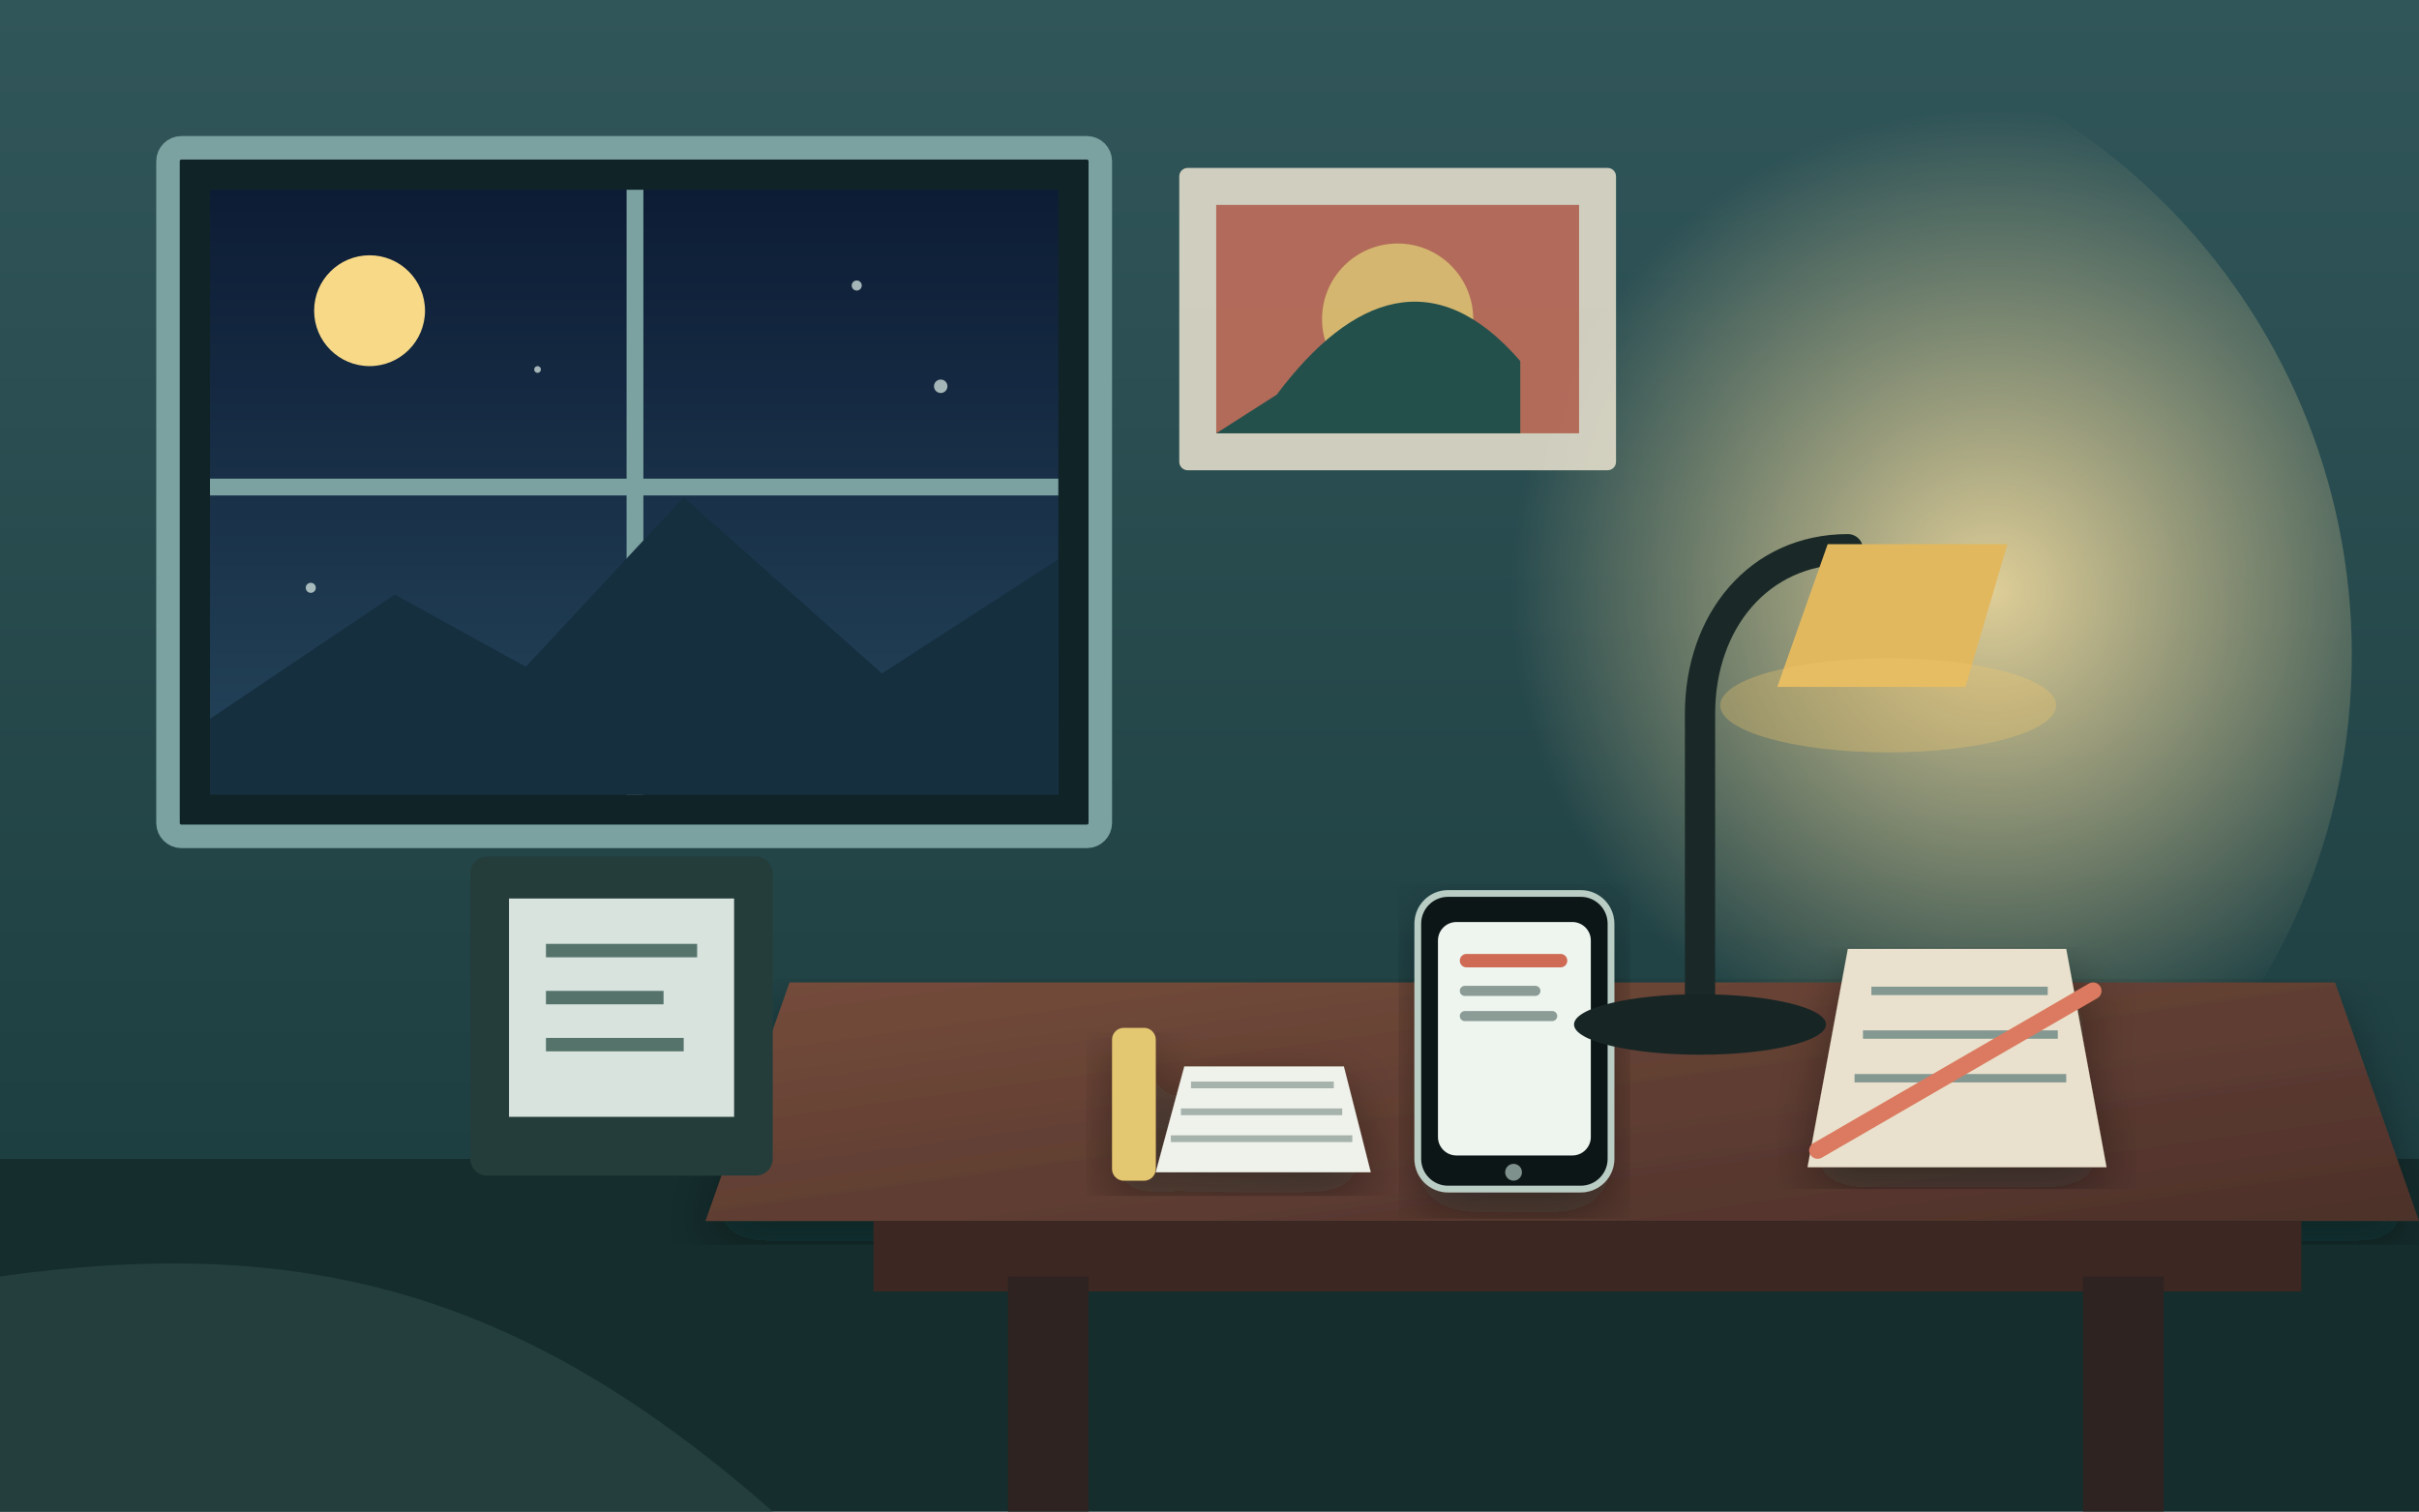
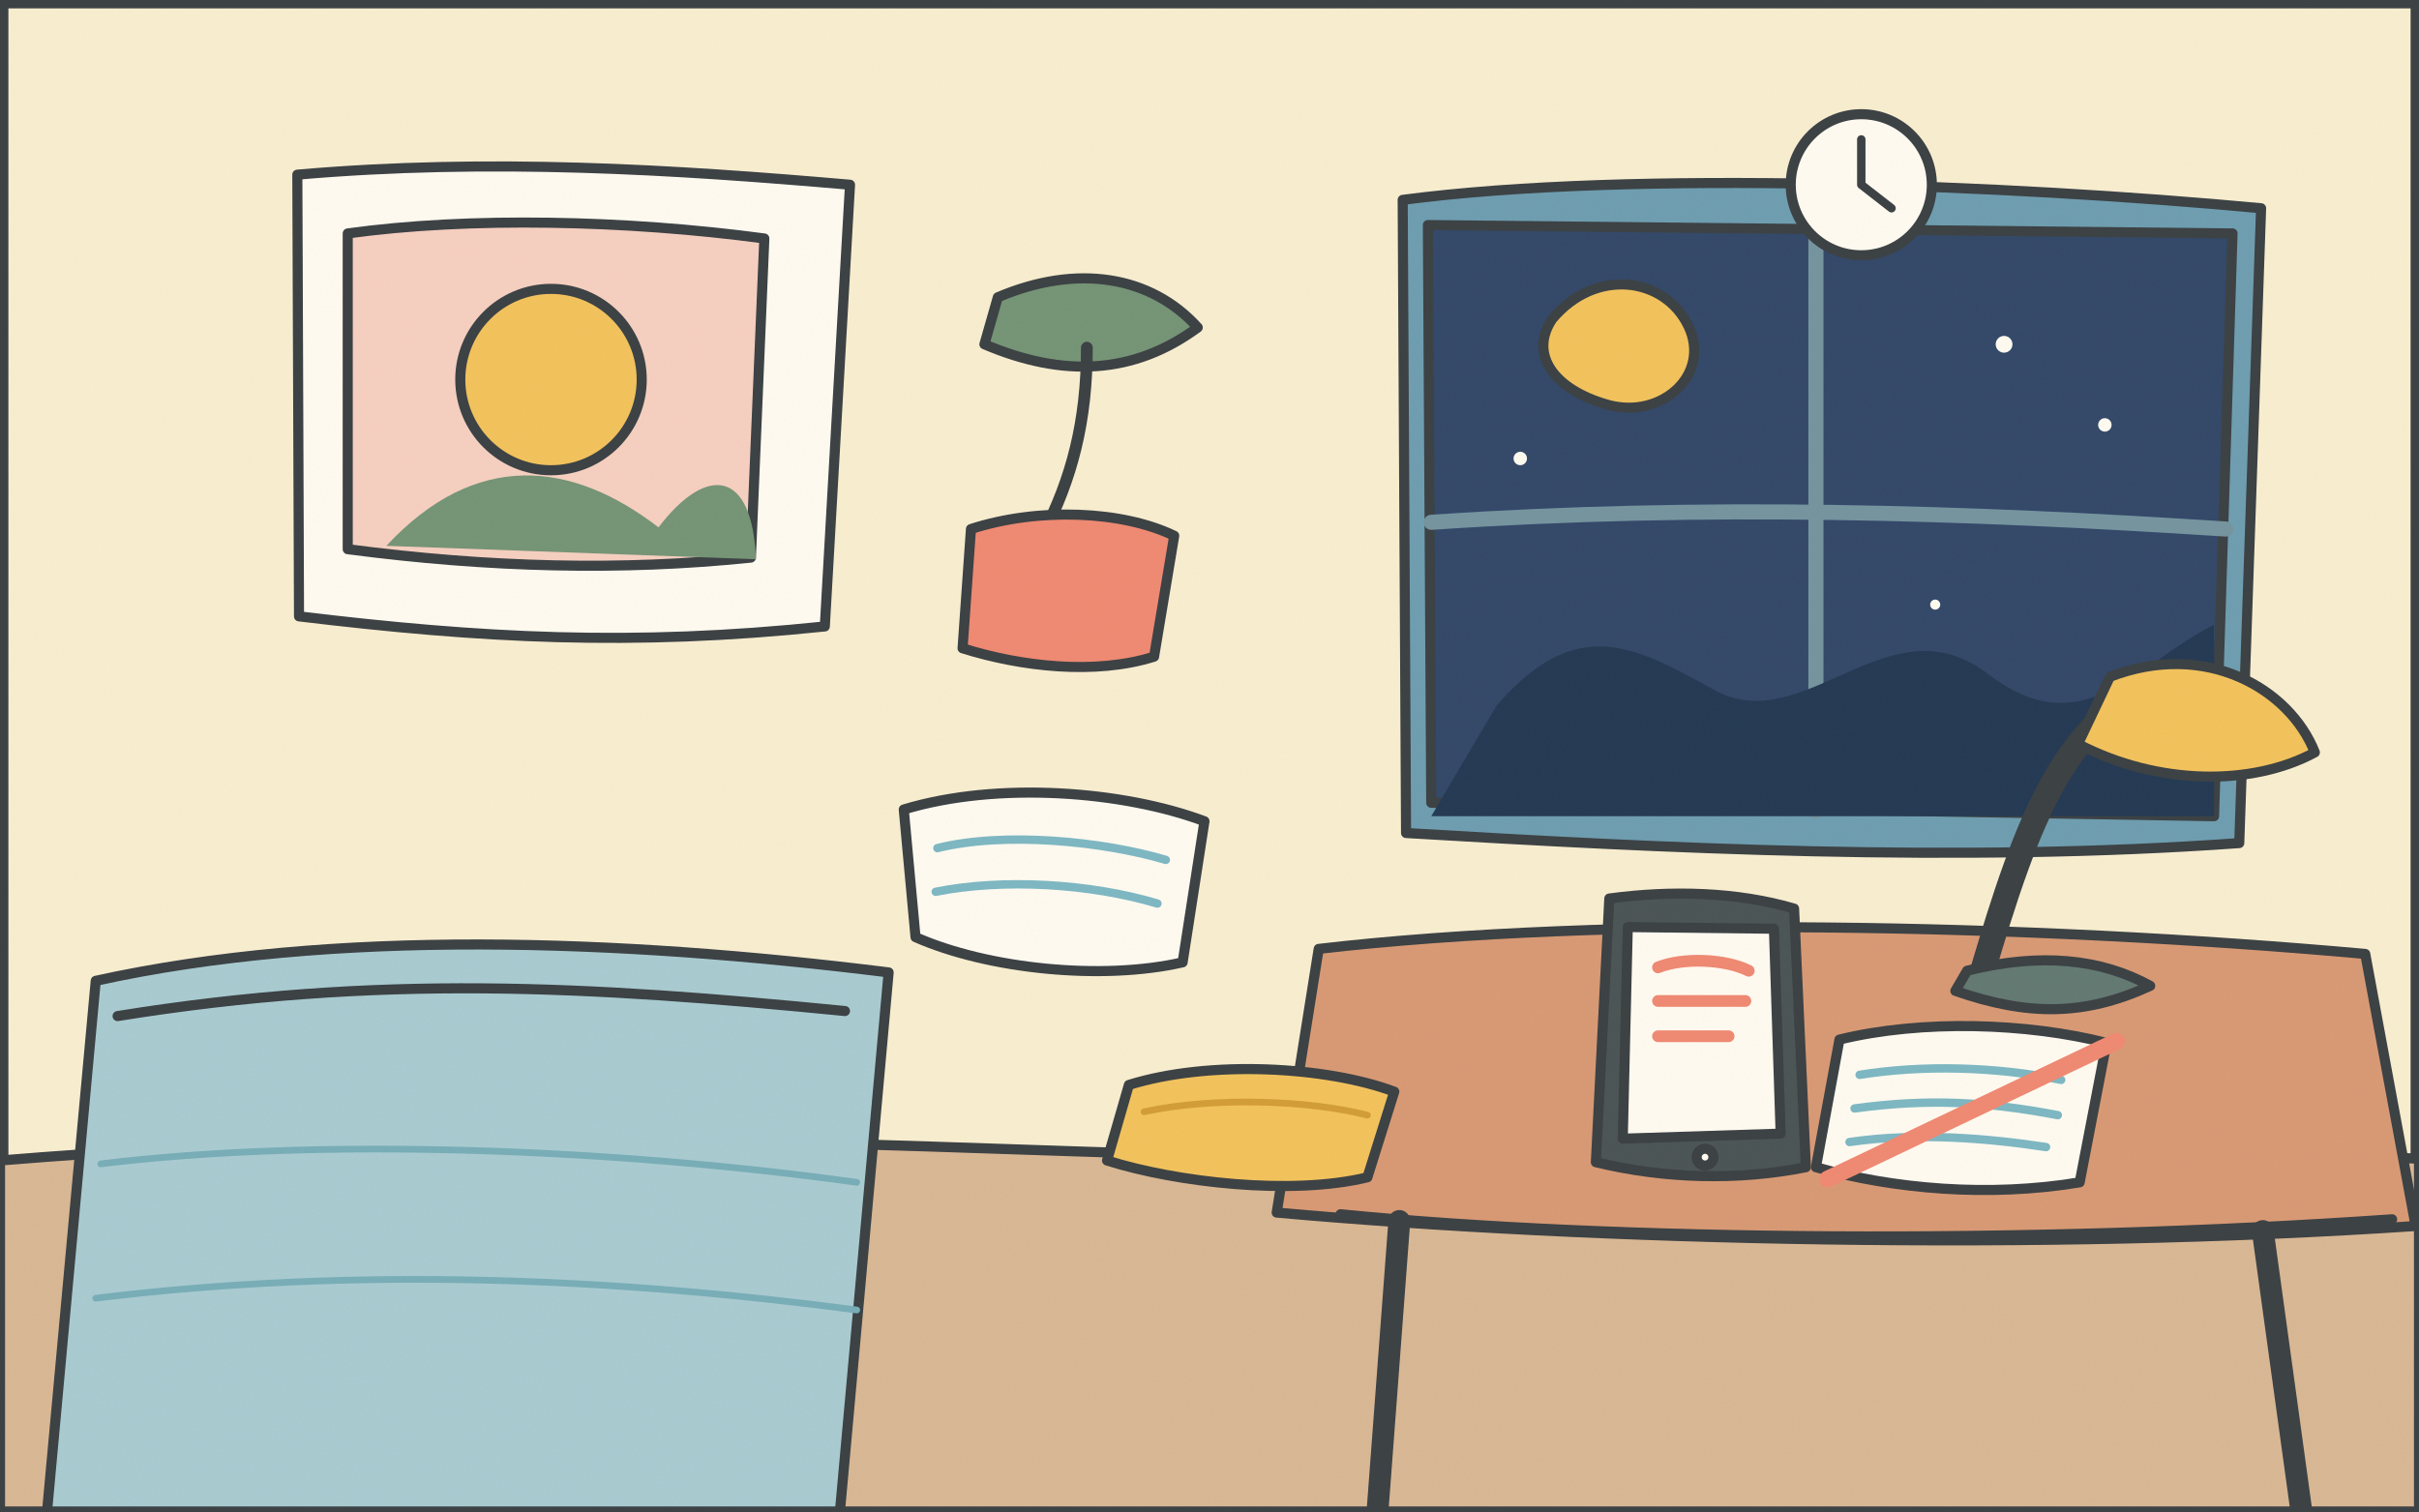
<svg xmlns="http://www.w3.org/2000/svg" viewBox="0 0 1440 900" role="img" aria-labelledby="title desc">
  <defs>
-     <linearGradient id="wall" x1="0" y1="0" x2="0" y2="1">
-       <stop stop-color="#31565a" />
-       <stop offset="1" stop-color="#18383a" />
-     </linearGradient>
-     <linearGradient id="window" x1="0" y1="0" x2="0" y2="1">
-       <stop stop-color="#0d1c35" />
-       <stop offset="1" stop-color="#24455b" />
-     </linearGradient>
-     <linearGradient id="desk" x1="0" y1="0" x2="1" y2="1">
-       <stop stop-color="#754c3b" />
-       <stop offset="1" stop-color="#4c302a" />
-     </linearGradient>
-     <radialGradient id="light" cx=".72" cy=".45" r=".38">
-       <stop stop-color="#ffe5a4" stop-opacity=".85" />
-       <stop offset="1" stop-color="#ffe5a4" stop-opacity="0" />
-     </radialGradient>
-     <filter id="shadow">
-       <feDropShadow dx="0" dy="12" stdDeviation="15" flood-color="#061719" flood-opacity=".4" />
+     <filter id="paper" x="-10%" y="-10%" width="120%" height="120%">
+       <feTurbulence type="fractalNoise" baseFrequency=".7" numOctaves="2" seed="4" result="noise" />
+       <feColorMatrix in="noise" type="saturate" values="0" result="gray" />
+       <feComponentTransfer in="gray" result="fade">
+         <feFuncA type="table" tableValues="0 .045" />
+       </feComponentTransfer>
+       <feBlend in="SourceGraphic" in2="fade" mode="multiply" />
    </filter>
  </defs>
-   <rect width="1440" height="900" fill="url(#wall)" />
-   <circle cx="1020" cy="390" r="380" fill="url(#light)" />
-   <rect x="100" y="88" width="555" height="410" rx="8" fill="#102427" stroke="#7ba1a0" stroke-width="14" />
-   <rect x="125" y="113" width="505" height="360" fill="url(#window)" />
-   <path d="M378 113v360M125 290h505" stroke="#7ba1a0" stroke-width="10" />
-   <circle cx="220" cy="185" r="33" fill="#f7d988" />
-   <g fill="#d6e6e0" opacity=".75">
-     <circle cx="510" cy="170" r="3" />
-     <circle cx="560" cy="230" r="4" />
-     <circle cx="185" cy="350" r="3" />
-     <circle cx="460" cy="380" r="2" />
-     <circle cx="320" cy="220" r="2" />
+   <g filter="url(#paper)" stroke="#3c4245" stroke-width="6" stroke-linecap="round" stroke-linejoin="round">
+     <path d="M2 2H1438V898H2Z" fill="#f8edcf" />
+     <path d="M0 691C280 668 502 682 719 688C954 695 1190 675 1440 690V900H0Z" fill="#d9b894" />
+     <path d="M57 584C198 553 368 559 529 579L500 900H28Z" fill="#a9cbd0" />
+     <path d="M70 605C225 580 350 587 503 602" fill="none" />
+     <path d="M60 693C191 677 366 684 510 704M57 773C212 754 366 761 510 780" fill="none" stroke="#79aeb8" stroke-width="4" />
+     <path d="M835 119C972 101 1196 110 1346 124L1333 502C1166 514 988 505 837 496Z" fill="#6f9eb0" />
+     <path d="M850 134L1329 139L1318 486L852 478Z" fill="#344a6b" />
+     <path d="M1081 137L1081 483M852 311C1014 300 1171 305 1325 315" fill="none" stroke="#76949f" stroke-width="9" />
+     <path d="M891 420C938 366 972 384 1019 410C1073 442 1124 356 1183 401C1240 445 1272 395 1318 372V486H852Z" fill="#263a54" stroke="none" />
+     <path d="M924 190C950 159 991 165 1005 194C1019 223 989 250 957 241C925 232 910 211 924 190Z" fill="#f2c25d" />
+     <g fill="#fffaf0" stroke="none">
+       <circle cx="1193" cy="205" r="5" />
+       <circle cx="1253" cy="253" r="4" />
+       <circle cx="905" cy="273" r="4" />
+       <circle cx="1152" cy="360" r="3" />
+     </g>
+     <path d="M785 565C957 545 1208 550 1408 568L1438 730C1215 745 949 739 760 722Z" fill="#d89a74" />
+     <path d="M798 723C960 739 1208 741 1424 726" fill="none" />
+     <path d="M833 727L820 900M1347 733L1370 900" fill="none" stroke-width="13" />
+     <path d="M1180 579C1206 491 1231 417 1300 403" fill="none" stroke-width="15" />
+     <path d="M1256 403C1313 381 1363 410 1378 448C1341 468 1285 468 1237 443Z" fill="#f2c25d" />
+     <path d="M1171 578C1215 567 1251 571 1280 587C1241 605 1207 605 1164 590Z" fill="#657a72" />
+     <path d="M958 535C995 530 1034 531 1068 541L1075 695C1035 703 991 702 950 692Z" fill="#4d5757" />
+     <path d="M969 552L1056 553L1060 675L966 678Z" fill="#fffaf0" />
+     <path d="M987 576C1002 570 1027 571 1041 578M987 596H1039M987 617H1029" fill="none" stroke="#ef8a73" stroke-width="7" />
+     <circle cx="1015" cy="689" r="5" fill="#fffaf0" />
+     <path d="M1095 619C1144 607 1207 609 1254 621L1238 704C1184 713 1127 708 1081 695Z" fill="#fffaf0" />
+     <path d="M1107 640C1144 634 1188 635 1227 643M1104 660C1148 654 1183 656 1225 664M1101 680C1142 674 1185 678 1218 683" fill="none" stroke="#7eb8c2" stroke-width="5" />
+     <path d="M1088 702L1260 620" fill="none" stroke="#ef8a73" stroke-width="10" />
+     <path d="M672 646C720 631 790 635 830 650L814 701C769 712 700 704 659 691Z" fill="#f2c25d" />
+     <path d="M681 662C722 653 779 655 814 664" fill="none" stroke="#d39e38" stroke-width="4" />
+     <path d="M177 104C292 94 402 101 506 110L491 373C376 385 286 380 178 367Z" fill="#fffaf0" />
+     <path d="M207 139C279 129 373 131 455 142L447 332C370 340 291 338 207 327Z" fill="#f5cfc0" />
+     <circle cx="328" cy="226" r="54" fill="#f2c25d" />
+     <path d="M230 325C283 268 340 274 392 314C421 276 448 280 450 333Z" fill="#769476" stroke="none" />
+     <circle cx="1108" cy="110" r="42" fill="#fffaf0" />
+     <path d="M1108 83V110L1126 124" fill="none" stroke-width="5" />
+     <path d="M594 177C641 157 685 164 713 195C675 223 633 225 586 205Z" fill="#769476" />
+     <path d="M647 207C647 251 638 285 621 318" fill="none" stroke-width="7" />
+     <path d="M578 315C618 302 668 304 699 319L687 391C652 402 608 397 573 386Z" fill="#ef8a73" />
+     <path d="M538 482C594 465 669 471 717 489L704 573C656 584 588 577 545 558Z" fill="#fffaf0" />
+     <path d="M558 505C598 495 657 501 694 512M557 531C597 523 649 526 689 538" fill="none" stroke="#7eb8c2" stroke-width="5" />
  </g>
-   <path d="M125 428l110-74 78 43 94-101 118 105 105-68v140H125z" fill="#162f3f" />
-   <g opacity=".86">
-     <rect x="702" y="100" width="260" height="180" rx="5" fill="#e9e2cf" />
-     <rect x="724" y="122" width="216" height="136" fill="#c76f5a" />
-     <circle cx="832" cy="190" r="45" fill="#f0c674" />
-     <path d="M760 235c45-60 95-78 145-20v43H724z" fill="#23504a" />
-   </g>
-   <path d="M0 690h1440v210H0z" fill="#152d2d" />
-   <path d="M470 585h920l50 142H420z" fill="url(#desk)" filter="url(#shadow)" />
-   <path d="M520 727h850v42H520z" fill="#3c2722" />
-   <path d="M600 760h48v140h-48zM1240 760h48v140h-48z" fill="#2e2320" />
-   <g filter="url(#shadow)">
-     <rect x="844" y="532" width="115" height="176" rx="18" fill="#0c1516" stroke="#b9cdc5" stroke-width="4" />
-     <rect x="856" y="549" width="91" height="139" rx="11" fill="#eef5ef" />
-     <circle cx="901" cy="698" r="5" fill="#7f918d" />
-     <rect x="869" y="568" width="64" height="8" rx="4" fill="#cf6b54" />
-     <rect x="869" y="587" width="48" height="6" rx="3" fill="#8b9b96" />
-     <rect x="869" y="602" width="58" height="6" rx="3" fill="#8b9b96" />
-   </g>
-   <g filter="url(#shadow)">
-     <path d="M1100 565h130l24 130h-178z" fill="#e9e1cd" />
-     <path d="M1114 590h105M1109 616h116M1104 642h126" stroke="#849892" stroke-width="5" />
-     <path d="M1082 685l164-95" stroke="#db7a60" stroke-width="10" stroke-linecap="round" />
-   </g>
-   <g>
-     <path d="M1012 600v-175c0-55 35-98 88-98" fill="none" stroke="#1a2928" stroke-width="18" stroke-linecap="round" />
-     <path d="M1088 324h107l-25 85h-112z" fill="#e2b85f" />
-     <ellipse cx="1124" cy="420" rx="100" ry="28" fill="#f3c66b" opacity=".32" />
-     <ellipse cx="1012" cy="610" rx="75" ry="18" fill="#172625" />
-   </g>
-   <g filter="url(#shadow)">
-     <path d="M705 635h95l16 63H688z" fill="#eef2ea" />
-     <path d="M709 646h85M703 662h96M697 678h108" stroke="#a6b2ac" stroke-width="4" />
-     <rect x="662" y="612" width="26" height="91" rx="7" fill="#e4c871" />
-   </g>
-   <g>
-     <rect x="280" y="510" width="180" height="190" rx="10" fill="#243d3b" />
-     <rect x="303" y="535" width="134" height="130" fill="#d9e3dd" />
-     <path d="M325 566h90M325 594h70M325 622h82" stroke="#55736b" stroke-width="8" />
-   </g>
-   <path d="M0 760c180-25 310 8 460 140H0z" fill="#233e3c" />
</svg>
